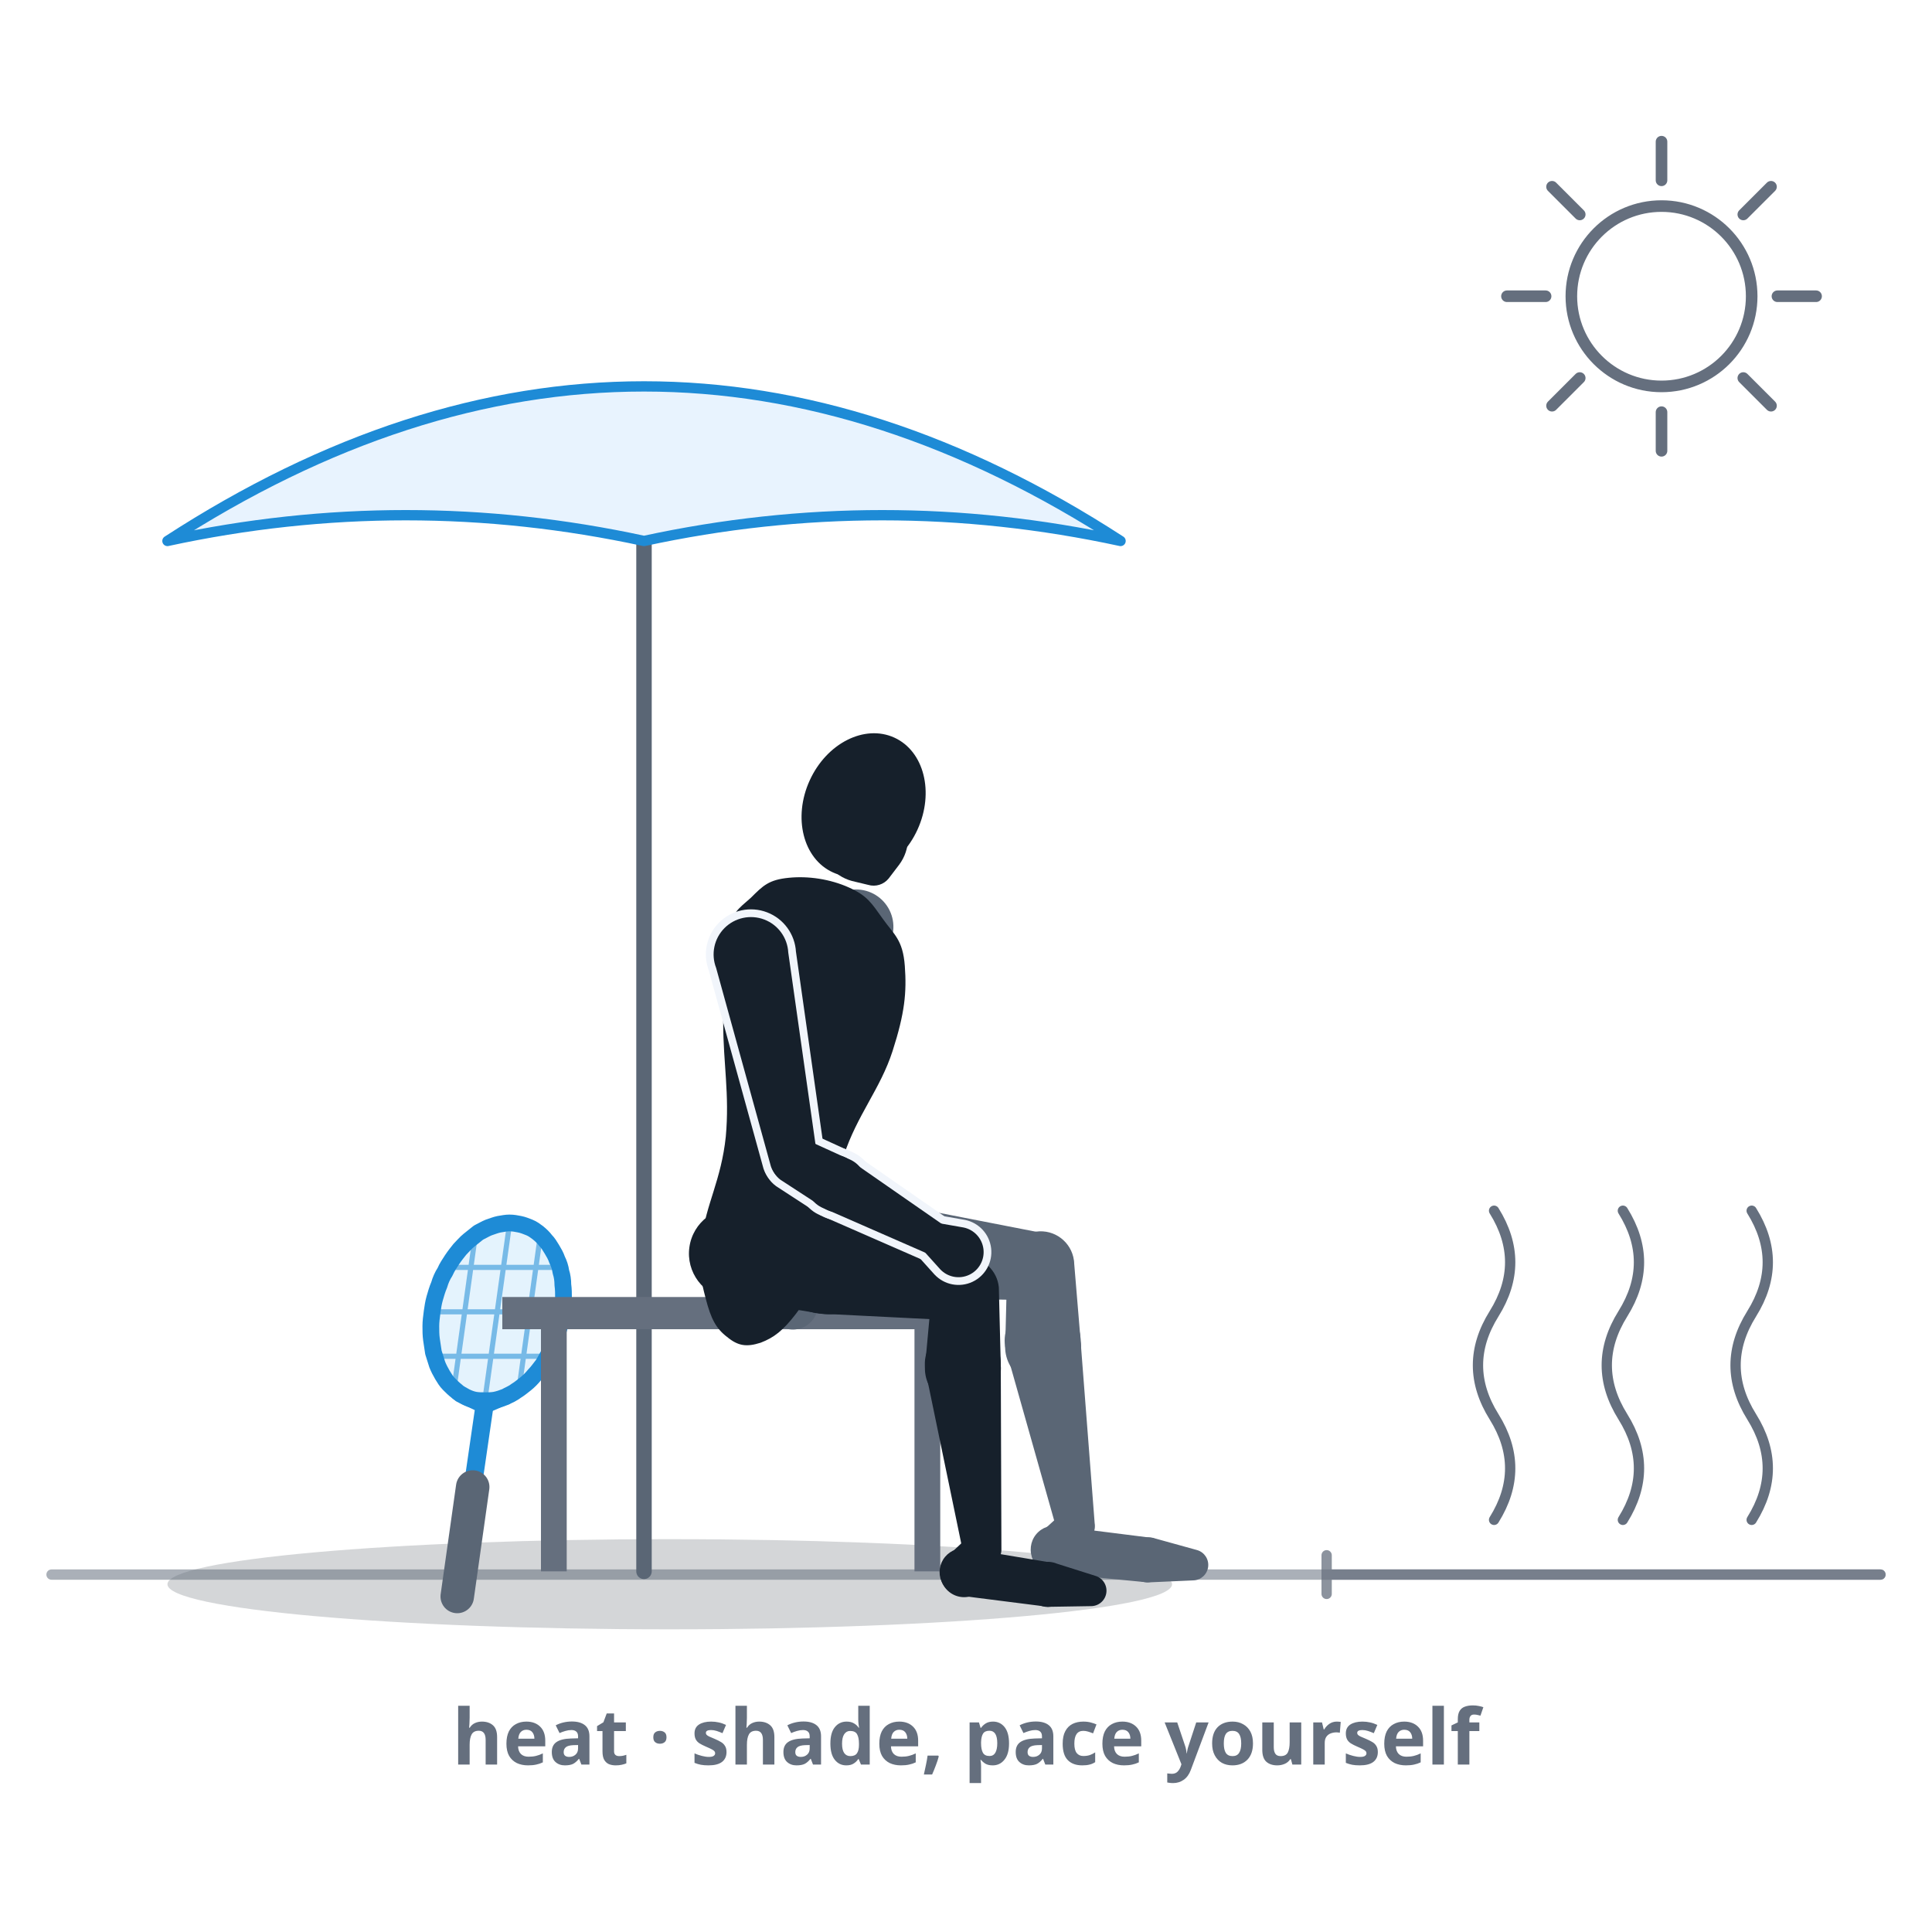
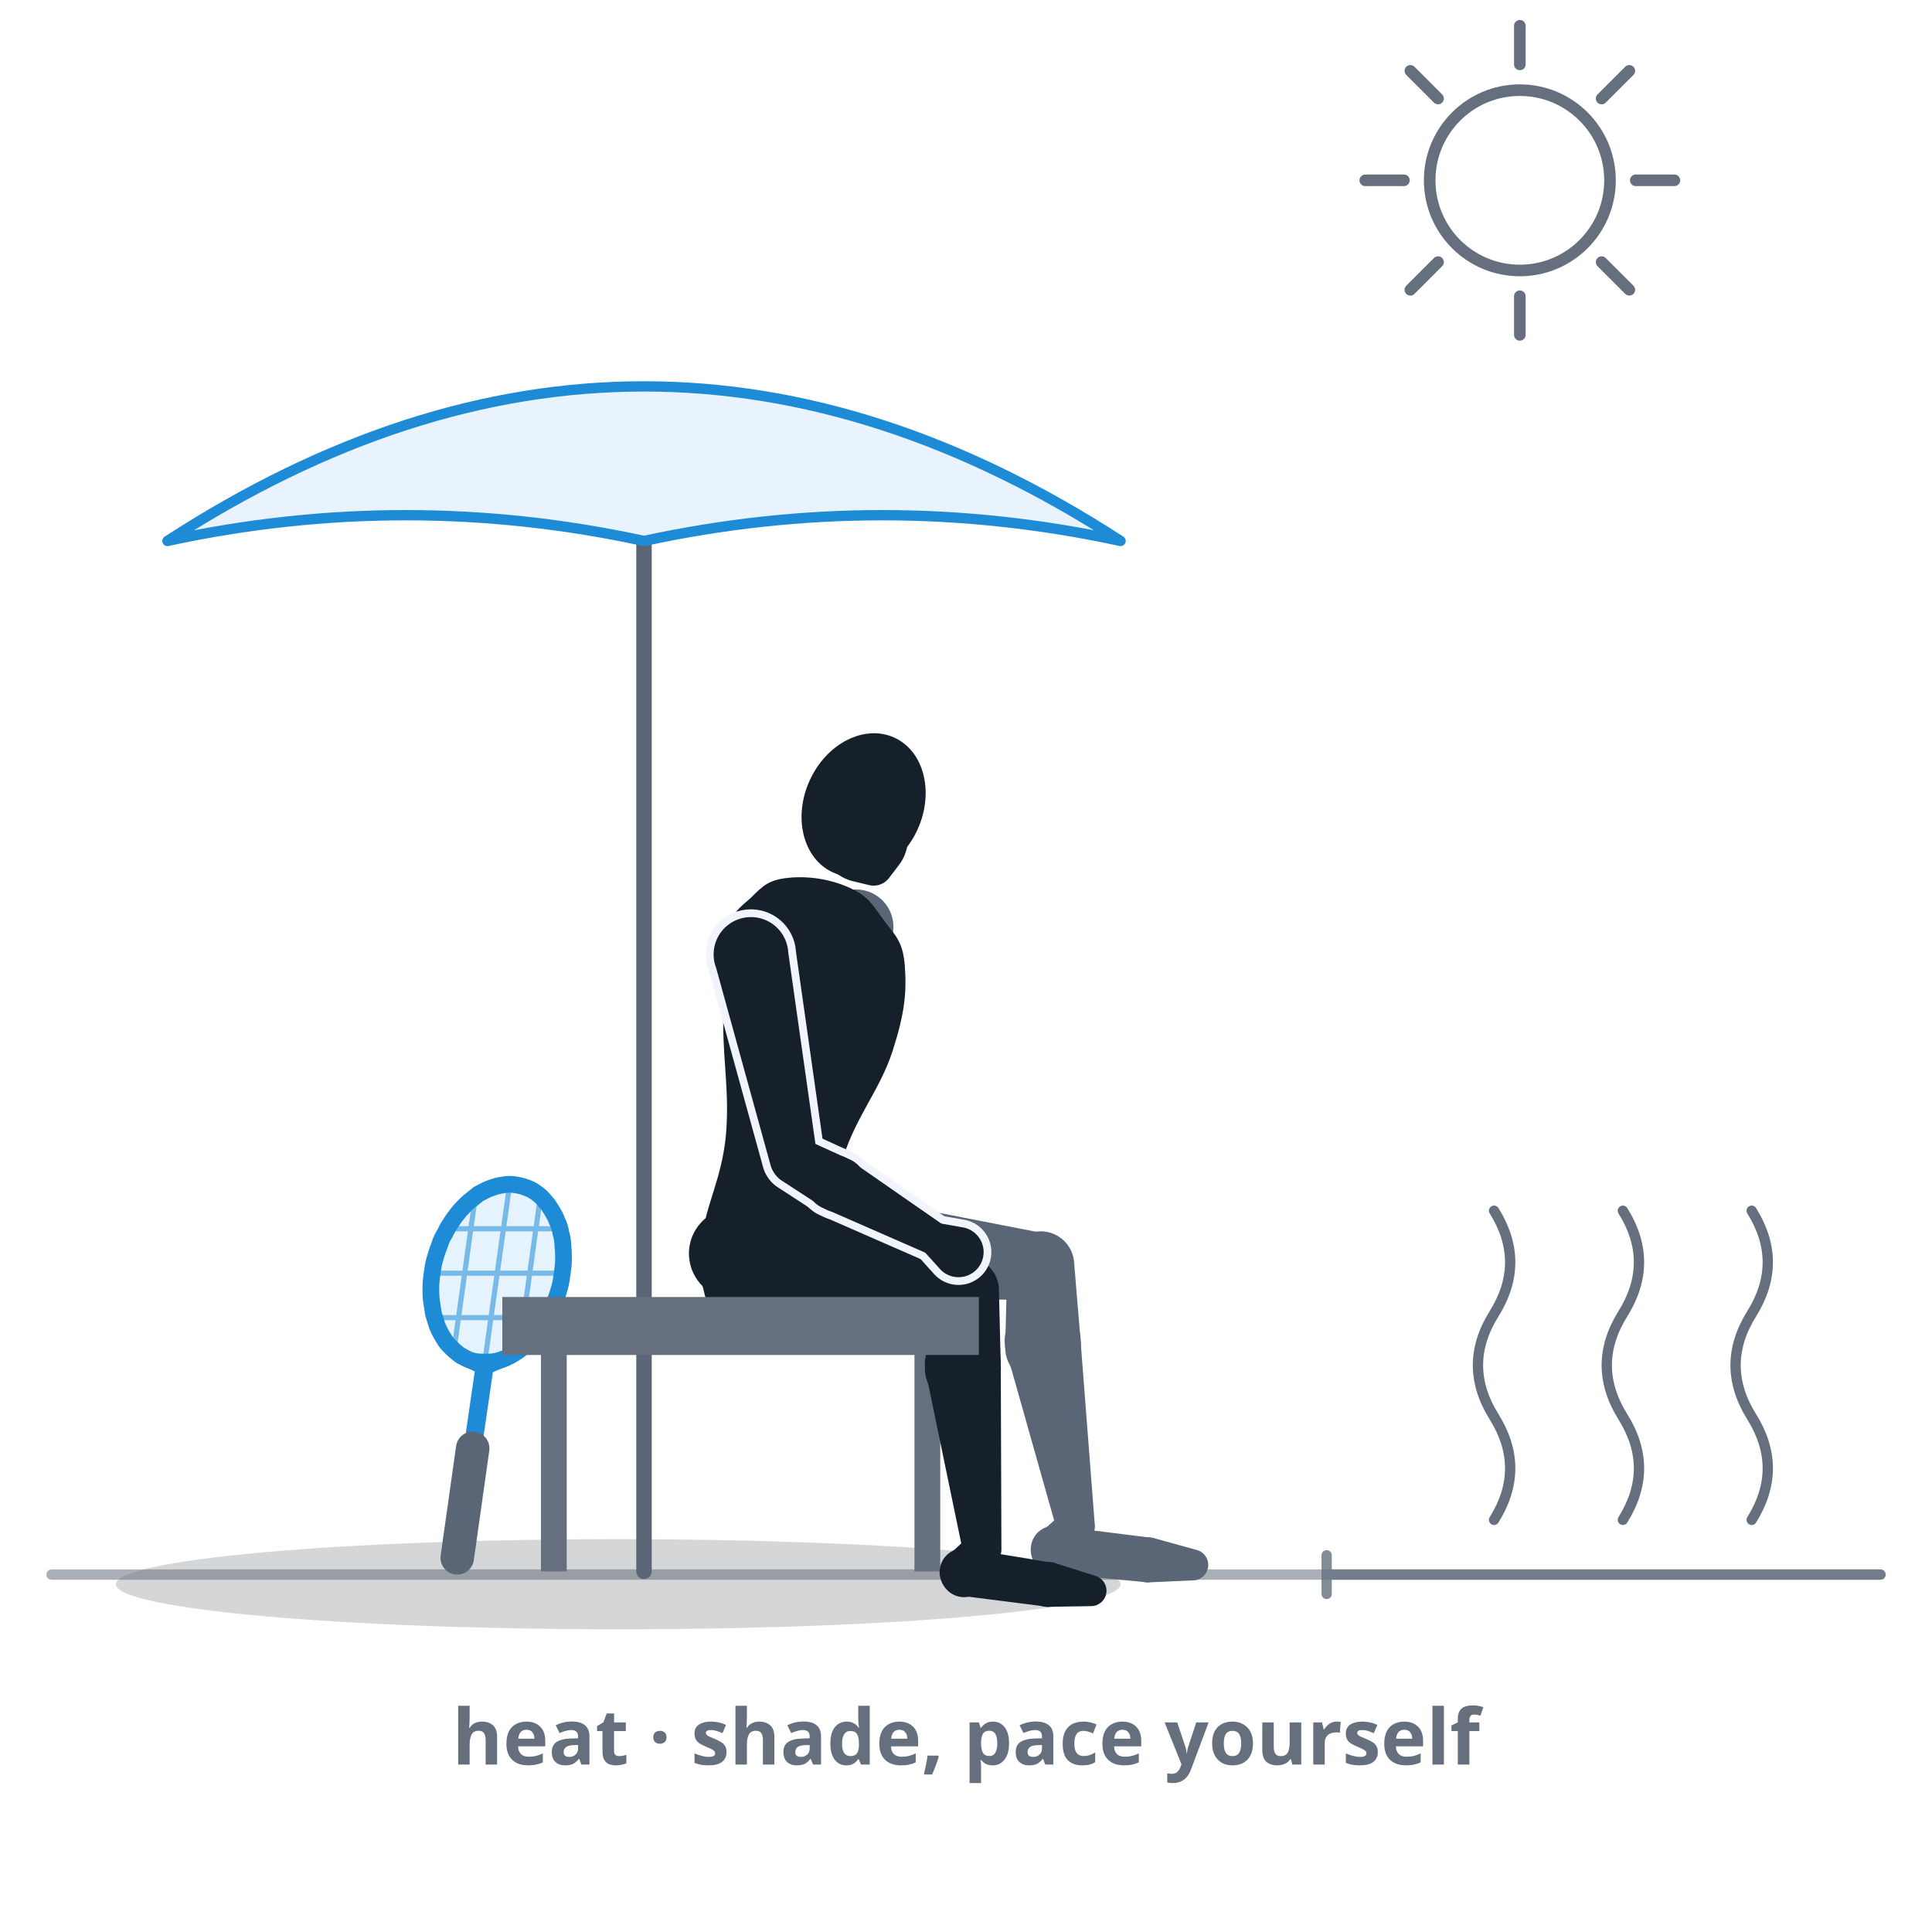
- <svg xmlns="http://www.w3.org/2000/svg" viewBox="0 0 300 300" role="img" data-quelle="figuren" aria-label="Heat: the sun is high and the air shimmers above the court. During the break a player sits on a bench in the shade of a sunshade, forearms on the thighs, head lowered; the racket leans against the end of the bench.">
+ <svg xmlns="http://www.w3.org/2000/svg" viewBox="0 0 300 300" role="img" data-quelle="figuren" aria-label="Heat: the sun is high and the air shimmers above the court. During the break a player sits on a bench in the shade of a sunshade, one forearm on the thigh, head lowered; the racket leans against the end of the bench.">
  <style>
    .s-k{fill:var(--tinte,#16202b)}
    .s-f{fill:var(--tinte-2,#5a6675)}
    .s-x{fill:var(--flaeche-2,#f1f5fb);stroke:var(--flaeche-2,#f1f5fb);stroke-width:2.4;stroke-linejoin:round}
    .s-rf{fill:var(--primaer,#38a4f1);opacity:.14}
    .s-rs{fill:none;stroke:var(--primaer-dunkel,#1e8bd6);stroke-width:.8;opacity:.55}
    .s-rr{fill:none;stroke:var(--primaer-dunkel,#1e8bd6);stroke-width:2.6;stroke-linejoin:round}
    .s-rh{fill:none;stroke:var(--primaer-dunkel,#1e8bd6);stroke-width:2.1;stroke-linecap:round;stroke-linejoin:round}
    .s-rsch{fill:none;stroke:var(--primaer-dunkel,#1e8bd6);stroke-width:2.8;stroke-linecap:round}
    .s-rg{fill:none;stroke:var(--tinte-2,#5a6675);stroke-width:5.2;stroke-linecap:round}
    .s-sch{fill:var(--schatten-boden,#16202b2e)}
    .s-sonne{fill:none;stroke:var(--tinte-3,#656f7e);stroke-width:1.8;stroke-linecap:round}
    .s-stange{fill:none;stroke:var(--tinte-2,#5a6675);stroke-width:2.4;stroke-linecap:round}
    .s-schirm{fill:var(--primaer-weich,#e8f3fe);stroke:var(--primaer-dunkel,#1e8bd6);stroke-width:1.6;stroke-linejoin:round}
    .s-bank{fill:var(--tinte-3,#656f7e)}
    .s-flimmer{fill:none;stroke:var(--tinte-3,#656f7e);stroke-width:1.6;stroke-linecap:round}
-     .s-linie{fill:none;stroke:var(--tinte-3,#656f7e);stroke-width:1.6;opacity:.75;stroke-linecap:round}
+     .s-linie{fill:none;stroke:var(--tinte-3,#656f7e);stroke-width:1.6;opacity:.8;stroke-linecap:round}
    .s-boden{fill:none;stroke:var(--tinte-3,#656f7e);stroke-width:1.6;opacity:.55;stroke-linecap:round}
    .st{fill:var(--tinte-3,#656f7e);font:600 12px/1 system-ui,sans-serif;text-anchor:middle}
  </style>
-   <ellipse class="s-sch" cx="104" cy="246" rx="78" ry="7" />
+   <ellipse class="s-sch" cx="96" cy="246" rx="78" ry="7" />
  <path class="s-boden" d="M8,244.5L292,244.5" />
  <path class="s-linie" d="M206,244.5L292,244.5M206,241.5L206,247.5" />
  <path class="s-flimmer" d="M232,236 q 5,-8 0,-16 q -5,-8 0,-16 q 5,-8 0,-16M252,236 q 5,-8 0,-16 q -5,-8 0,-16 q 5,-8 0,-16M272,236 q 5,-8 0,-16 q -5,-8 0,-16 q 5,-8 0,-16" />
-   <path class="s-sonne" d="M244,46a14,14 0 1 0 28,0a14,14 0 1 0 -28,0ZM276,46L282,46M270.7,58.7L275,63M258,64L258,70M245.3,58.7L241,63M240,46L234,46M245.3,33.3L241,29M258,28L258,22M270.7,33.3L275,29" />
+   <path class="s-sonne" d="M222,28a14,14 0 1 0 28,0a14,14 0 1 0 -28,0ZM254,28L260,28M248.7,40.7L253,45M236,46L236,52M223.3,40.7L219,45M218,28L212,28M223.3,15.3L219,11M236,10L236,4M248.7,15.3L253,11" />
  <path class="s-stange" d="M100,244L100,64" />
  <path class="s-schirm" d="M26,84 Q 100,36 174,84 Q 137,76 100,84 Q 63,76 26,84Z" />
-   <path class="s-rf" d="M79.1,189.9C78.6,189.9 78.1,190 77.5,190.1C77,190.2 76.5,190.4 75.9,190.6C75.4,190.8 74.9,191.1 74.3,191.4C73.8,191.8 73.3,192.2 72.8,192.6C72.3,193 71.9,193.5 71.4,194C71,194.5 70.6,195 70.2,195.6C69.8,196.2 69.4,196.8 69.1,197.5C68.7,198.1 68.4,198.8 68.2,199.5C67.9,200.2 67.7,200.9 67.5,201.6C67.3,202.3 67.2,203 67.1,203.7C67,204.5 66.9,205.2 66.9,205.9C66.9,206.6 66.9,207.3 67,208C67.1,208.7 67.2,209.4 67.3,210C67.5,210.6 67.7,211.3 67.9,211.9C68.1,212.4 68.4,213 68.7,213.5C69,214 69.3,214.5 69.7,214.9C70.1,215.3 70.5,215.7 70.9,216C71.3,216.4 71.8,216.6 72.3,216.9C72.7,217.1 73.2,217.3 73.7,217.4C74.2,217.5 74.8,217.5 75.3,217.5C75.8,217.5 76.4,217.5 76.9,217.4C77.4,217.3 78,217.1 78.5,216.9C79,216.6 79.6,216.4 80.1,216C80.6,215.7 81.1,215.3 81.6,214.9C82.1,214.5 82.6,214 83,213.5C83.5,213 83.9,212.4 84.3,211.9C84.7,211.3 85,210.6 85.4,210C85.7,209.4 86,208.7 86.2,208C86.5,207.3 86.7,206.6 86.9,205.9C87.1,205.2 87.2,204.5 87.3,203.7C87.4,203 87.5,202.3 87.5,201.6C87.5,200.9 87.5,200.2 87.4,199.5C87.4,198.8 87.3,198.1 87.1,197.5C87,196.8 86.8,196.2 86.5,195.6C86.3,195 86,194.5 85.7,194C85.4,193.5 85.1,193 84.7,192.6C84.4,192.2 84,191.8 83.5,191.4C83.1,191.1 82.7,190.8 82.2,190.6C81.7,190.4 81.2,190.2 80.7,190.1C80.2,190 79.7,189.9 79.1,189.9Z" />
-   <path class="s-rs" d="M80.7,214.9L83.8,192.6M75.4,216.6L79,190.9M70.6,214.9L73.7,192.6M84.2,210.6L68.3,210.6M86.4,203.7L68,203.7M86.2,196.8L70.2,196.8" />
-   <path class="s-rh" d="M79.4,216.7L75.2,218.5L71.4,216.7" />
-   <path class="s-rsch" d="M73.4,230.9L75.2,218.5" />
-   <path class="s-rr" d="M79.1,189.9C78.6,189.9 78.1,190 77.5,190.1C77,190.2 76.5,190.4 75.9,190.6C75.4,190.8 74.9,191.1 74.3,191.4C73.8,191.8 73.3,192.2 72.8,192.6C72.3,193 71.9,193.5 71.4,194C71,194.5 70.6,195 70.2,195.6C69.8,196.2 69.4,196.8 69.1,197.5C68.7,198.1 68.4,198.8 68.2,199.5C67.9,200.2 67.7,200.9 67.5,201.6C67.3,202.3 67.2,203 67.1,203.7C67,204.5 66.9,205.2 66.9,205.9C66.9,206.6 66.9,207.3 67,208C67.1,208.7 67.2,209.4 67.3,210C67.5,210.6 67.7,211.3 67.9,211.9C68.1,212.4 68.4,213 68.7,213.5C69,214 69.3,214.5 69.7,214.9C70.1,215.3 70.5,215.7 70.9,216C71.3,216.4 71.8,216.6 72.3,216.9C72.7,217.1 73.2,217.3 73.7,217.4C74.2,217.5 74.8,217.5 75.3,217.5C75.8,217.5 76.4,217.5 76.9,217.4C77.4,217.3 78,217.1 78.5,216.9C79,216.6 79.6,216.4 80.1,216C80.6,215.7 81.1,215.3 81.6,214.9C82.1,214.5 82.6,214 83,213.5C83.5,213 83.9,212.4 84.3,211.9C84.7,211.3 85,210.6 85.4,210C85.7,209.4 86,208.7 86.2,208C86.5,207.3 86.7,206.6 86.9,205.9C87.1,205.2 87.2,204.5 87.3,203.7C87.4,203 87.5,202.3 87.5,201.6C87.5,200.9 87.5,200.2 87.4,199.5C87.4,198.8 87.3,198.1 87.1,197.5C87,196.8 86.8,196.2 86.5,195.6C86.3,195 86,194.5 85.7,194C85.4,193.5 85.1,193 84.7,192.6C84.4,192.2 84,191.8 83.5,191.4C83.1,191.1 82.7,190.8 82.2,190.6C81.7,190.4 81.2,190.2 80.7,190.1C80.2,190 79.7,189.9 79.1,189.9Z" />
-   <path class="s-rg" d="M71,247.9L73.4,230.9" />
-   <path class="s-bank" d="M78,201.4L152,201.4L152,206.4L78,206.4ZM84,206.4L88,206.4L88,244L84,244ZM142,206.4L146,206.4L146,244L142,244Z" />
+   <path class="s-rf" d="M79.1,183.9C78.6,183.9 78.1,184 77.5,184.1C77,184.2 76.5,184.4 75.9,184.6C75.4,184.8 74.9,185.1 74.3,185.4C73.8,185.8 73.3,186.2 72.8,186.6C72.3,187 71.9,187.5 71.4,188C71,188.5 70.6,189 70.2,189.6C69.8,190.2 69.4,190.8 69.1,191.5C68.7,192.1 68.4,192.8 68.2,193.5C67.9,194.2 67.7,194.9 67.5,195.6C67.3,196.3 67.2,197 67.1,197.7C67,198.5 66.9,199.2 66.9,199.9C66.9,200.6 66.9,201.3 67,202C67.1,202.7 67.2,203.4 67.3,204C67.5,204.6 67.7,205.3 67.9,205.9C68.1,206.4 68.4,207 68.7,207.5C69,208 69.3,208.5 69.7,208.9C70.1,209.3 70.5,209.7 70.9,210C71.3,210.4 71.8,210.6 72.3,210.9C72.7,211.1 73.2,211.3 73.7,211.4C74.2,211.5 74.8,211.5 75.3,211.5C75.8,211.5 76.4,211.5 76.9,211.4C77.4,211.3 78,211.1 78.5,210.9C79,210.6 79.6,210.4 80.1,210C80.6,209.7 81.1,209.3 81.6,208.9C82.1,208.5 82.6,208 83,207.5C83.5,207 83.9,206.4 84.3,205.9C84.7,205.3 85,204.6 85.4,204C85.7,203.4 86,202.7 86.2,202C86.5,201.3 86.7,200.6 86.9,199.9C87.1,199.2 87.2,198.5 87.3,197.7C87.4,197 87.5,196.3 87.5,195.6C87.5,194.9 87.5,194.2 87.4,193.5C87.4,192.8 87.3,192.1 87.1,191.5C87,190.8 86.8,190.2 86.5,189.6C86.3,189 86,188.5 85.7,188C85.4,187.5 85.1,187 84.7,186.6C84.4,186.2 84,185.8 83.5,185.4C83.1,185.1 82.7,184.8 82.2,184.6C81.7,184.4 81.2,184.2 80.7,184.1C80.2,184 79.7,183.9 79.1,183.9Z" />
+   <path class="s-rs" d="M80.7,208.9L83.8,186.6M75.4,210.6L79,184.9M70.6,208.9L73.7,186.6M84.2,204.6L68.3,204.6M86.4,197.7L68,197.7M86.2,190.8L70.2,190.8" />
+   <path class="s-rh" d="M79.4,210.7L75.2,212.5L71.4,210.7" />
+   <path class="s-rsch" d="M73.4,224.9L75.2,212.5" />
+   <path class="s-rr" d="M79.1,183.9C78.6,183.9 78.1,184 77.5,184.1C77,184.2 76.5,184.4 75.9,184.6C75.4,184.8 74.9,185.1 74.3,185.4C73.8,185.8 73.3,186.2 72.8,186.6C72.3,187 71.9,187.5 71.4,188C71,188.5 70.6,189 70.2,189.6C69.8,190.2 69.4,190.8 69.1,191.5C68.7,192.1 68.4,192.8 68.2,193.5C67.9,194.2 67.7,194.9 67.5,195.6C67.3,196.3 67.2,197 67.1,197.7C67,198.5 66.9,199.2 66.9,199.9C66.9,200.6 66.9,201.3 67,202C67.1,202.7 67.2,203.4 67.3,204C67.5,204.6 67.7,205.3 67.9,205.9C68.1,206.4 68.4,207 68.7,207.5C69,208 69.3,208.5 69.7,208.9C70.1,209.3 70.5,209.7 70.9,210C71.3,210.4 71.8,210.6 72.3,210.9C72.7,211.1 73.2,211.3 73.7,211.4C74.2,211.5 74.8,211.5 75.3,211.5C75.8,211.5 76.4,211.5 76.9,211.4C77.4,211.3 78,211.1 78.5,210.9C79,210.6 79.6,210.4 80.1,210C80.6,209.7 81.1,209.3 81.6,208.9C82.1,208.5 82.6,208 83,207.5C83.5,207 83.9,206.4 84.3,205.9C84.7,205.3 85,204.6 85.4,204C85.7,203.4 86,202.7 86.2,202C86.5,201.3 86.7,200.6 86.9,199.9C87.1,199.2 87.2,198.5 87.3,197.7C87.4,197 87.5,196.3 87.5,195.6C87.5,194.9 87.5,194.2 87.4,193.5C87.4,192.8 87.3,192.1 87.1,191.5C87,190.8 86.8,190.2 86.5,189.6C86.3,189 86,188.5 85.7,188C85.4,187.5 85.1,187 84.7,186.6C84.4,186.2 84,185.8 83.5,185.4C83.1,185.1 82.7,184.8 82.2,184.6C81.7,184.4 81.2,184.2 80.7,184.1C80.2,184 79.7,183.9 79.1,183.9Z" />
+   <path class="s-rg" d="M71,241.9L73.4,224.9" />
+   <path class="s-bank" d="M84,206.4L88,206.4L88,244L84,244ZM142,206.4L146,206.4L146,244L142,244Z" />
  <g class="s-f">
    <path d="M120.9,199.6L136.3,201.4A7.4,7.4 0 1 0 137.8,186.8L122.4,185.4A7.1,7.1 0 0 0 120.9,199.6Z" />
    <path d="M137,201.5L161.5,201.9A5.2,5.2 0 0 0 162.6,191.6L138.5,186.9A7.4,7.4 0 1 0 137,201.5Z" />
    <path d="M156.4,196.6L156.1,208.6A5.9,5.9 0 1 0 167.8,208.2L166.8,196.2A5.2,5.2 0 0 0 156.4,196.6Z" />
    <path d="M156.4,210.3L164.2,237.9A3,3 0 0 0 170,236.8L167.8,208.3A5.9,5.9 0 1 0 156.4,210.3Z" />
    <path d="M165.1,234.8L161.7,237.9A3.7,3.7 0 1 0 167.2,242.5L169.6,238.6A3,3 0 0 0 165.1,234.8Z" />
    <path d="M163.7,244.3L178.1,245.7A3.5,3.5 0 0 0 178.9,238.8L164.6,237A3.7,3.7 0 1 0 163.7,244.3Z" />
    <path d="M178.6,245.7L185.3,245.4A2.4,2.4 0 0 0 185.9,240.7L179.4,238.9A3.5,3.5 0 1 0 178.6,245.7Z" />
  </g>
  <g class="s-f">
    <path d="M127.2,143L121.6,171.1A3.7,3.7 0 0 0 128.7,173L138.3,146.1A5.8,5.8 0 1 0 127.2,143Z" />
    <path d="M121.6,171.3L120.5,179.1A4.3,4.3 0 1 0 129,179.7L128.9,171.8A3.7,3.7 0 0 0 121.6,171.3Z" />
    <path d="M120.5,179.8L120.9,198.1A2.5,2.5 0 0 0 125.9,198.4L128.9,180.4A4.3,4.3 0 1 0 120.5,179.8Z" />
  </g>
  <g class="s-f">
    <path d="M121.1,197.1L119.5,201.1A3.9,3.9 0 1 0 126.9,201.6L125.9,197.4A2.5,2.5 0 0 0 121.1,197.1Z" />
  </g>
  <g class="s-k">
    <path d="M131.8,137.8C134.7,139.1 135.3,140.2 137.1,142.7C138.8,145.1 140.2,145.9 140.5,150C140.8,154.1 140.5,157.3 138.6,163.2C136.7,169.1 133.1,173.1 131,179.5C128.9,185.9 129.4,190.3 127.9,195.2C126.4,200.1 125.6,201.3 123.6,204C121.6,206.6 120.2,207.7 118.1,208.5C115.9,209.2 114.6,209 112.9,207.6C111.2,206.3 110.4,204.8 109.6,201.7C108.8,198.6 108.4,197.2 109,192.2C109.6,187.1 112,183.2 112.7,176.5C113.3,169.9 112.3,165.1 112.3,158.9C112.3,152.7 111.9,149.4 112.8,145.5C113.6,141.6 114.6,141.2 116.6,139.4C118.5,137.5 119.4,136.6 122.5,136.3C125.5,136 128.9,136.5 131.8,137.8Z" />
    <path d="M113.1,201.7L127,203.9A7.4,7.4 0 1 0 129.1,189.3L115.1,187.6A7.1,7.1 0 0 0 113.1,201.7Z" />
    <path d="M127.8,204L149.7,205.1A5.2,5.2 0 0 0 151.2,195L130,189.5A7.4,7.4 0 1 0 127.8,204Z" />
    <path d="M144.8,199.5L143.7,211.5A5.9,5.9 0 1 0 155.4,212L155.1,199.9A5.2,5.2 0 0 0 144.8,199.5Z" />
    <path d="M143.8,213.3L149.6,241.3A3,3 0 0 0 155.5,240.7L155.4,212.1A5.9,5.9 0 1 0 143.8,213.3Z" />
    <path d="M150.5,238.5L147.3,241.5A3.7,3.7 0 1 0 153,246L155.1,242.1A3,3 0 0 0 150.5,238.5Z" />
    <path d="M149.3,247.8L162.7,249.5A3.5,3.5 0 0 0 163.6,242.7L150.4,240.5A3.7,3.7 0 1 0 149.3,247.8Z" />
    <path d="M163.2,249.5L169.4,249.4A2.4,2.4 0 0 0 170.1,244.7L164.1,242.8A3.5,3.5 0 1 0 163.2,249.5Z" />
  </g>
  <g class="s-k">
    <ellipse cx="134.1" cy="125" rx="9.2" ry="11.5" transform="rotate(24.5 134.1 125)" />
    <path d="M132.3,136.8L134.8,137.4A3,3 0 0 0 138,136.4L139.6,134.3A6.9,6.9 0 1 0 132.3,136.8Z" />
  </g>
  <g class="s-x">
    <path d="M111.2,150.3L119.7,181.1A3.7,3.7 0 0 0 126.9,179.6L122.4,147.9A5.8,5.8 0 1 0 111.2,150.3Z" />
    <path d="M121.2,183.2L127.5,187.3A4.3,4.3 0 1 0 131.6,179.9L124.8,176.8A3.7,3.7 0 0 0 121.2,183.2Z" />
    <path d="M128.1,187.7L144.1,194.7A2.5,2.5 0 0 0 146.6,190.3L132.2,180.3A4.3,4.3 0 1 0 128.1,187.7Z" />
    <path d="M143.3,194.1L146,197.1A3.9,3.9 0 1 0 149.6,190.6L145.6,189.9A2.5,2.5 0 0 0 143.3,194.1Z" />
  </g>
  <g class="s-k">
    <path d="M111.2,150.3L119.7,181.1A3.7,3.7 0 0 0 126.9,179.6L122.4,147.9A5.8,5.8 0 1 0 111.2,150.3Z" />
    <path d="M121.2,183.2L127.5,187.3A4.3,4.3 0 1 0 131.6,179.9L124.8,176.8A3.7,3.7 0 0 0 121.2,183.2Z" />
    <path d="M128.1,187.7L144.1,194.7A2.5,2.5 0 0 0 146.6,190.3L132.2,180.3A4.3,4.3 0 1 0 128.1,187.7Z" />
  </g>
  <g class="s-k">
    <path d="M143.3,194.1L146,197.1A3.9,3.9 0 1 0 149.6,190.6L145.6,189.9A2.5,2.5 0 0 0 143.3,194.1Z" />
  </g>
+   <path class="s-bank" d="M78,201.4L152,201.4L152,210.4L78,210.4Z" />
  <text class="st" x="150" y="274">heat · shade, pace yourself</text>
</svg>
